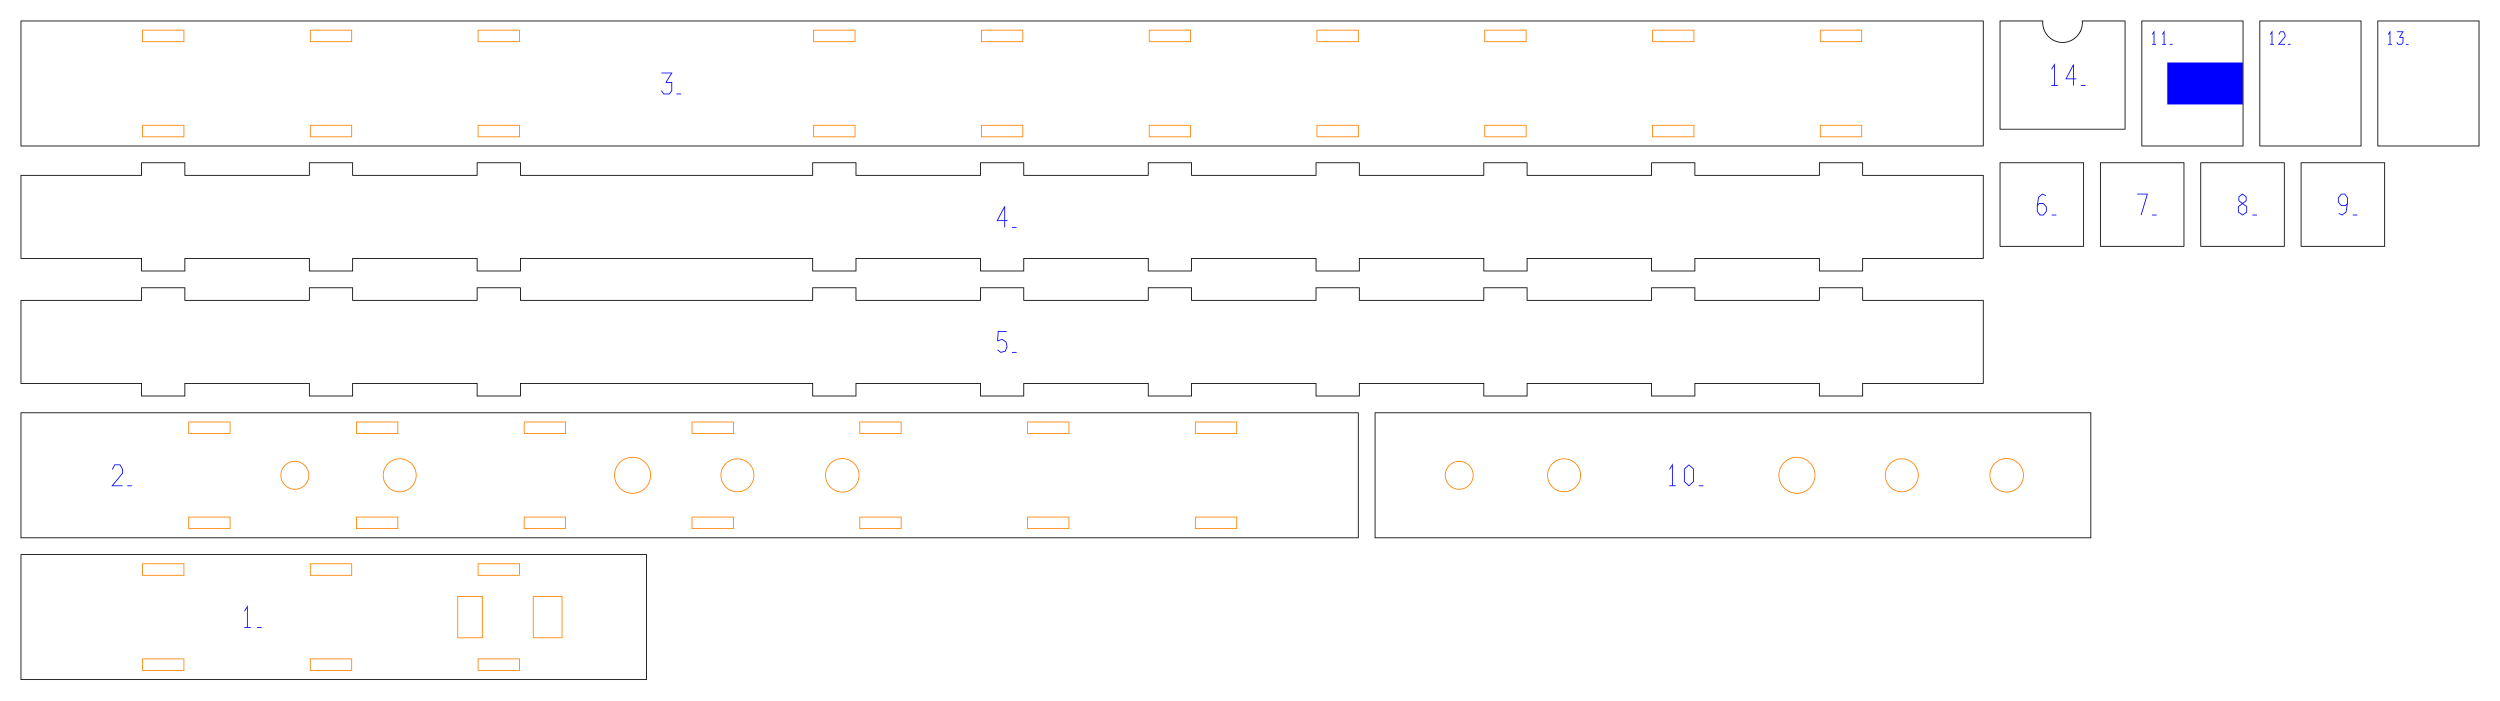
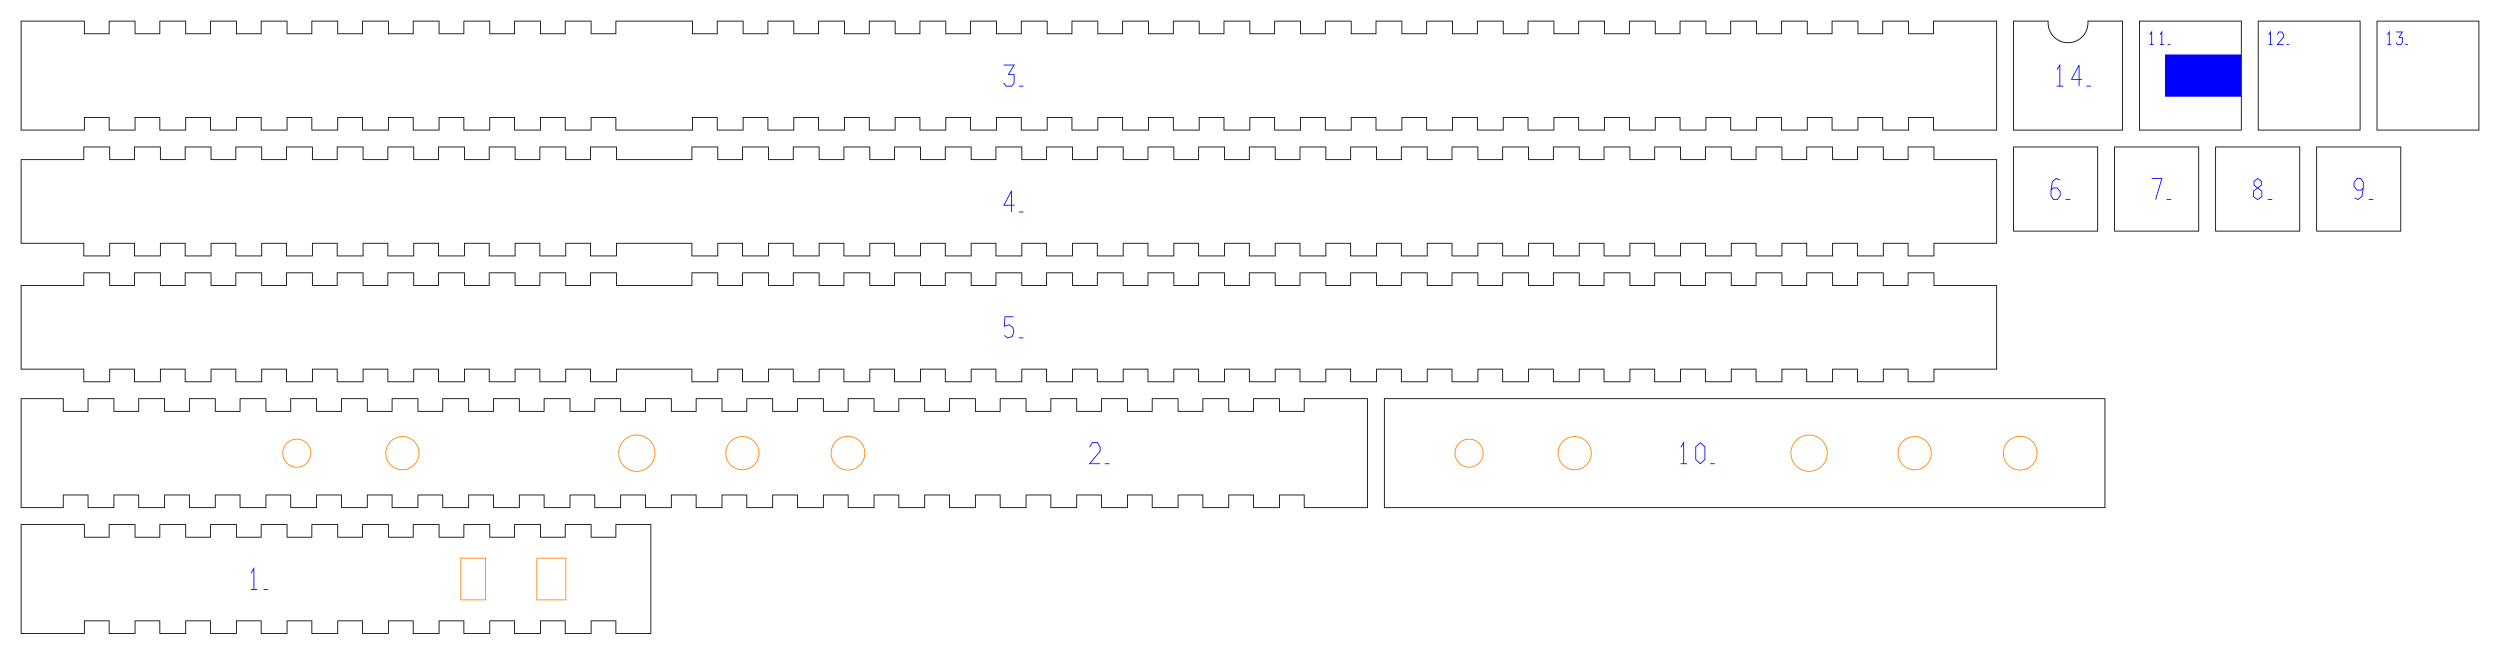
- <svg xmlns="http://www.w3.org/2000/svg" width="596.02mm" height="167.02mm" viewBox="0 0 596.02 167.02">
+ <svg xmlns="http://www.w3.org/2000/svg" width="592.02mm" height="155.02mm" viewBox="0 0 592.02 155.02">
  <g fill="none" stroke="#0000ff" stroke-width="0.2">
-     <path d="M 157.673,17.402 L 160.153,17.402 L 158.758,19.652" />
-     <path d="M 158.758,19.652 L 160.153,19.652 L 160.153,21.602 L 159.595,22.402 L 158.231,22.402 L 157.673,21.602" />
-     <path d="M 161.263,22.402 L 162.363,22.402" />
-     <path d="M 489.108,16.502 L 489.790,15.402 L 489.790,20.402" />
-     <path d="M 489.046,20.402 L 490.596,20.402" />
-     <path d="M 494.348,20.402 L 494.348,15.402 L 492.550,18.802 L 495.030,18.802" />
-     <path d="M 496.078,20.402 L 497.178,20.402" />
-     <path d="M 513.124,8.225 L 513.533,7.565 L 513.533,10.565" />
-     <path d="M 513.086,10.565 L 514.016,10.565" />
-     <path d="M 515.524,8.225 L 515.933,7.565 L 515.933,10.565" />
-     <path d="M 515.486,10.565 L 516.416,10.565" />
-     <path d="M 517.306,10.565 L 517.966,10.565" />
-     <path d="M 541.254,8.225 L 541.663,7.565 L 541.663,10.565" />
-     <path d="M 541.216,10.565 L 542.146,10.565" />
-     <path d="M 543.282,8.225 L 543.654,7.565 L 544.398,7.565 L 544.770,8.225 L 544.770,8.765 L 543.282,10.565 L 544.770,10.565" />
-     <path d="M 545.436,10.565 L 546.096,10.565" />
-     <path d="M 569.384,8.225 L 569.793,7.565 L 569.793,10.565" />
-     <path d="M 569.346,10.565 L 570.276,10.565" />
-     <path d="M 571.412,7.565 L 572.900,7.565 L 572.063,8.915" />
-     <path d="M 572.063,8.915 L 572.900,8.915 L 572.900,10.085 L 572.565,10.565 L 571.746,10.565 L 571.412,10.085" />
-     <path d="M 573.566,10.565 L 574.226,10.565" />
-     <path d="M 239.533,54.206 L 239.533,49.206 L 237.735,52.606 L 240.215,52.606" />
-     <path d="M 241.263,54.206 L 242.363,54.206" />
-     <path d="M 487.780,46.666 L 486.943,46.266 L 486.013,47.016 L 485.703,49.016 L 485.703,50.366 L 486.323,51.266 L 487.160,51.266 L 487.873,50.366 L 487.873,49.366 L 487.160,48.516 L 486.168,48.516 L 485.703,49.016" />
-     <path d="M 489.138,51.266 L 490.238,51.266" />
-     <path d="M 509.535,46.266 L 511.953,46.266 L 510.465,51.266" />
-     <path d="M 513.063,51.266 L 514.163,51.266" />
-     <path d="M 534.637,48.516 L 533.769,47.866 L 533.769,46.916 L 534.637,46.266 L 535.505,46.916 L 535.505,47.866 L 534.637,48.516 L 533.645,49.266 L 533.645,50.566 L 534.637,51.266 L 535.629,50.566 L 535.629,49.266 L 534.637,48.516" />
-     <path d="M 536.987,51.266 L 538.087,51.266" />
-     <path d="M 557.569,50.866 L 558.406,51.266 L 559.336,50.516 L 559.646,48.516 L 559.646,47.166 L 559.026,46.266 L 558.189,46.266 L 557.476,47.166 L 557.476,48.166 L 558.189,49.016 L 559.181,49.016 L 559.646,48.516" />
-     <path d="M 560.911,51.266 L 562.011,51.266" />
-     <path d="M 239.998,79.011 L 237.983,79.011 L 237.828,81.261 L 238.913,80.911 L 239.843,81.511 L 240.091,82.611 L 239.688,83.711 L 238.603,84.011 L 237.828,83.411" />
-     <path d="M 241.263,84.011 L 242.363,84.011" />
-     <path d="M 26.749,111.915 L 27.369,110.815 L 28.609,110.815 L 29.229,111.915 L 29.229,112.815 L 26.749,115.815 L 29.229,115.815" />
-     <path d="M 30.339,115.815 L 31.439,115.815" />
-     <path d="M 398.029,111.915 L 398.711,110.815 L 398.711,115.815" />
-     <path d="M 397.967,115.815 L 399.517,115.815" />
-     <path d="M 402.649,110.815 L 403.734,111.815 L 403.734,114.815 L 402.649,115.815 L 401.564,114.815 L 401.564,111.815 L 402.649,110.815" />
-     <path d="M 404.999,115.815 L 406.099,115.815" />
-     <path d="M 58.293,145.719 L 58.975,144.619 L 58.975,149.619" />
-     <path d="M 58.231,149.619 L 59.781,149.619" />
-     <path d="M 61.263,149.619 L 62.363,149.619" />
+     <path d="M 237.673,15.402 L 240.153,15.402 L 238.758,17.652" />
+     <path d="M 238.758,17.652 L 240.153,17.652 L 240.153,19.602 L 239.595,20.402 L 238.231,20.402 L 237.673,19.602" />
+     <path d="M 241.263,20.402 L 242.363,20.402" />
+     <path d="M 487.108,16.502 L 487.790,15.402 L 487.790,20.402" />
+     <path d="M 487.046,20.402 L 488.596,20.402" />
+     <path d="M 492.348,20.402 L 492.348,15.402 L 490.550,18.802 L 493.030,18.802" />
+     <path d="M 494.078,20.402 L 495.178,20.402" />
+     <path d="M 509.124,8.225 L 509.533,7.565 L 509.533,10.565" />
+     <path d="M 509.086,10.565 L 510.016,10.565" />
+     <path d="M 511.524,8.225 L 511.933,7.565 L 511.933,10.565" />
+     <path d="M 511.486,10.565 L 512.416,10.565" />
+     <path d="M 513.306,10.565 L 513.966,10.565" />
+     <path d="M 537.254,8.225 L 537.663,7.565 L 537.663,10.565" />
+     <path d="M 537.216,10.565 L 538.146,10.565" />
+     <path d="M 539.282,8.225 L 539.654,7.565 L 540.398,7.565 L 540.770,8.225 L 540.770,8.765 L 539.282,10.565 L 540.770,10.565" />
+     <path d="M 541.436,10.565 L 542.096,10.565" />
+     <path d="M 565.384,8.225 L 565.793,7.565 L 565.793,10.565" />
+     <path d="M 565.346,10.565 L 566.276,10.565" />
+     <path d="M 567.412,7.565 L 568.900,7.565 L 568.063,8.915" />
+     <path d="M 568.063,8.915 L 568.900,8.915 L 568.900,10.085 L 568.565,10.565 L 567.746,10.565 L 567.412,10.085" />
+     <path d="M 569.566,10.565 L 570.226,10.565" />
+     <path d="M 239.533,50.206 L 239.533,45.206 L 237.735,48.606 L 240.215,48.606" />
+     <path d="M 241.263,50.206 L 242.363,50.206" />
+     <path d="M 487.780,42.666 L 486.943,42.266 L 486.013,43.016 L 485.703,45.016 L 485.703,46.366 L 486.323,47.266 L 487.160,47.266 L 487.873,46.366 L 487.873,45.366 L 487.160,44.516 L 486.168,44.516 L 485.703,45.016" />
+     <path d="M 489.138,47.266 L 490.238,47.266" />
+     <path d="M 509.535,42.266 L 511.953,42.266 L 510.465,47.266" />
+     <path d="M 513.063,47.266 L 514.163,47.266" />
+     <path d="M 534.637,44.516 L 533.769,43.866 L 533.769,42.916 L 534.637,42.266 L 535.505,42.916 L 535.505,43.866 L 534.637,44.516 L 533.645,45.266 L 533.645,46.566 L 534.637,47.266 L 535.629,46.566 L 535.629,45.266 L 534.637,44.516" />
+     <path d="M 536.987,47.266 L 538.087,47.266" />
+     <path d="M 557.569,46.866 L 558.406,47.266 L 559.336,46.516 L 559.646,44.516 L 559.646,43.166 L 559.026,42.266 L 558.189,42.266 L 557.476,43.166 L 557.476,44.166 L 558.189,45.016 L 559.181,45.016 L 559.646,44.516" />
+     <path d="M 560.911,47.266 L 562.011,47.266" />
+     <path d="M 239.998,75.011 L 237.983,75.011 L 237.828,77.261 L 238.913,76.911 L 239.843,77.511 L 240.091,78.611 L 239.688,79.711 L 238.603,80.011 L 237.828,79.411" />
+     <path d="M 241.263,80.011 L 242.363,80.011" />
+     <path d="M 258.045,105.915 L 258.665,104.815 L 259.905,104.815 L 260.525,105.915 L 260.525,106.815 L 258.045,109.815 L 260.525,109.815" />
+     <path d="M 261.635,109.815 L 262.735,109.815" />
+     <path d="M 398.029,105.915 L 398.711,104.815 L 398.711,109.815" />
+     <path d="M 397.967,109.815 L 399.517,109.815" />
+     <path d="M 402.649,104.815 L 403.734,105.815 L 403.734,108.815 L 402.649,109.815 L 401.564,108.815 L 401.564,105.815 L 402.649,104.815" />
+     <path d="M 404.999,109.815 L 406.099,109.815" />
+     <path d="M 59.445,135.719 L 60.127,134.619 L 60.127,139.619" />
+     <path d="M 59.383,139.619 L 60.933,139.619" />
+     <path d="M 62.415,139.619 L 63.515,139.619" />
  </g>
  <g fill="#0000ff" stroke="none">
-     <path d="M 516.696,14.902 L 534.696,14.902 L 534.696,24.902 L 516.696,24.902 Z" />
+     <path d="M 512.696,12.902 L 530.696,12.902 L 530.696,22.902 L 512.696,22.902 Z" />
  </g>
  <g fill="none" stroke="#ff8000" stroke-width="0.2">
-     <path d="M 33.978,7.190 L 43.848,7.190 L 43.848,9.940 L 33.978,9.940 Z" />
-     <path d="M 33.978,29.864 L 43.848,29.864 L 43.848,32.614 L 33.978,32.614 Z" />
-     <path d="M 73.978,7.190 L 83.848,7.190 L 83.848,9.940 L 73.978,9.940 Z" />
-     <path d="M 73.978,29.864 L 83.848,29.864 L 83.848,32.614 L 73.978,32.614 Z" />
-     <path d="M 113.978,7.190 L 123.848,7.190 L 123.848,9.940 L 113.978,9.940 Z" />
-     <path d="M 113.978,29.864 L 123.848,29.864 L 123.848,32.614 L 113.978,32.614 Z" />
-     <path d="M 193.978,7.190 L 203.848,7.190 L 203.848,9.940 L 193.978,9.940 Z" />
-     <path d="M 193.978,29.864 L 203.848,29.864 L 203.848,32.614 L 193.978,32.614 Z" />
-     <path d="M 233.978,7.190 L 243.848,7.190 L 243.848,9.940 L 233.978,9.940 Z" />
-     <path d="M 233.978,29.864 L 243.848,29.864 L 243.848,32.614 L 233.978,32.614 Z" />
-     <path d="M 273.978,7.190 L 283.848,7.190 L 283.848,9.940 L 273.978,9.940 Z" />
-     <path d="M 273.978,29.864 L 283.848,29.864 L 283.848,32.614 L 273.978,32.614 Z" />
-     <path d="M 313.978,7.190 L 323.848,7.190 L 323.848,9.940 L 313.978,9.940 Z" />
-     <path d="M 313.978,29.864 L 323.848,29.864 L 323.848,32.614 L 313.978,32.614 Z" />
-     <path d="M 353.978,7.190 L 363.848,7.190 L 363.848,9.940 L 353.978,9.940 Z" />
-     <path d="M 353.978,29.864 L 363.848,29.864 L 363.848,32.614 L 353.978,32.614 Z" />
-     <path d="M 393.978,7.190 L 403.848,7.190 L 403.848,9.940 L 393.978,9.940 Z" />
-     <path d="M 393.978,29.864 L 403.848,29.864 L 403.848,32.614 L 393.978,32.614 Z" />
-     <path d="M 433.978,7.190 L 443.848,7.190 L 443.848,9.940 L 433.978,9.940 Z" />
-     <path d="M 433.978,29.864 L 443.848,29.864 L 443.848,32.614 L 433.978,32.614 Z" />
-     <circle cx="200.810" cy="113.315" r="3.999" />
-     <circle cx="175.810" cy="113.315" r="3.935" />
-     <circle cx="150.810" cy="113.315" r="4.300" />
-     <circle cx="95.295" cy="113.315" r="3.935" />
-     <circle cx="70.295" cy="113.315" r="3.339" />
-     <path d="M 44.978,100.603 L 54.848,100.603 L 54.848,103.353 L 44.978,103.353 Z" />
-     <path d="M 44.978,123.277 L 54.848,123.277 L 54.848,126.027 L 44.978,126.027 Z" />
-     <path d="M 84.978,100.603 L 94.848,100.603 L 94.848,103.353 L 84.978,103.353 Z" />
-     <path d="M 84.978,123.277 L 94.848,123.277 L 94.848,126.027 L 84.978,126.027 Z" />
-     <path d="M 124.978,100.603 L 134.848,100.603 L 134.848,103.353 L 124.978,103.353 Z" />
-     <path d="M 124.978,123.277 L 134.848,123.277 L 134.848,126.027 L 124.978,126.027 Z" />
-     <path d="M 164.978,100.603 L 174.848,100.603 L 174.848,103.353 L 164.978,103.353 Z" />
-     <path d="M 164.978,123.277 L 174.848,123.277 L 174.848,126.027 L 164.978,126.027 Z" />
-     <path d="M 204.978,100.603 L 214.848,100.603 L 214.848,103.353 L 204.978,103.353 Z" />
-     <path d="M 204.978,123.277 L 214.848,123.277 L 214.848,126.027 L 204.978,126.027 Z" />
-     <path d="M 244.978,100.603 L 254.848,100.603 L 254.848,103.353 L 244.978,103.353 Z" />
-     <path d="M 244.978,123.277 L 254.848,123.277 L 254.848,126.027 L 244.978,126.027 Z" />
-     <path d="M 284.978,100.603 L 294.848,100.603 L 294.848,103.353 L 284.978,103.353 Z" />
-     <path d="M 284.978,123.277 L 294.848,123.277 L 294.848,126.027 L 284.978,126.027 Z" />
-     <circle cx="478.406" cy="113.315" r="3.999" />
-     <circle cx="453.406" cy="113.315" r="3.935" />
-     <circle cx="428.406" cy="113.315" r="4.300" />
-     <circle cx="372.891" cy="113.315" r="3.935" />
-     <circle cx="347.891" cy="113.315" r="3.339" />
-     <path d="M 109.130,142.184 L 115.000,142.184 L 115.000,152.054 L 109.130,152.054 Z" />
-     <path d="M 127.130,142.184 L 134.000,142.184 L 134.000,152.054 L 127.130,152.054 Z" />
-     <path d="M 33.978,134.407 L 43.848,134.407 L 43.848,137.157 L 33.978,137.157 Z" />
-     <path d="M 33.978,157.081 L 43.848,157.081 L 43.848,159.831 L 33.978,159.831 Z" />
-     <path d="M 73.978,134.407 L 83.848,134.407 L 83.848,137.157 L 73.978,137.157 Z" />
-     <path d="M 73.978,157.081 L 83.848,157.081 L 83.848,159.831 L 73.978,159.831 Z" />
-     <path d="M 113.978,134.407 L 123.848,134.407 L 123.848,137.157 L 113.978,137.157 Z" />
-     <path d="M 113.978,157.081 L 123.848,157.081 L 123.848,159.831 L 113.978,159.831 Z" />
+     <circle cx="200.810" cy="107.315" r="3.999" />
+     <circle cx="175.810" cy="107.315" r="3.935" />
+     <circle cx="150.810" cy="107.315" r="4.300" />
+     <circle cx="95.295" cy="107.315" r="3.935" />
+     <circle cx="70.295" cy="107.315" r="3.339" />
+     <circle cx="478.406" cy="107.315" r="3.999" />
+     <circle cx="453.406" cy="107.315" r="3.935" />
+     <circle cx="428.406" cy="107.315" r="4.300" />
+     <circle cx="372.891" cy="107.315" r="3.935" />
+     <circle cx="347.891" cy="107.315" r="3.339" />
+     <path d="M 109.130,132.184 L 115.000,132.184 L 115.000,142.054 L 109.130,142.054 Z" />
+     <path d="M 127.130,132.184 L 134.000,132.184 L 134.000,142.054 L 127.130,142.054 Z" />
  </g>
  <g fill="none" stroke="#000000" stroke-width="0.2">
-     <path d="M 5.000,5.000 L 472.826,5.000 L 472.826,34.804 L 5.000,34.804 Z" />
-     <path d="M 476.826,5.000 L 487.015,5.000 A 4.730 4.730 0 1 0 496.442,5.000 L 506.631,5.000 L 506.631,30.804 L 476.826,30.804 Z" />
-     <path d="M 510.631,5.000 L 534.761,5.000 L 534.761,34.804 L 510.631,34.804 Z" />
-     <path d="M 538.761,5.000 L 562.891,5.000 L 562.891,34.804 L 538.761,34.804 Z" />
-     <path d="M 566.891,5.000 L 591.021,5.000 L 591.021,34.804 L 566.891,34.804 Z" />
-     <path d="M 5.000,41.804 L 33.753,41.804 L 33.753,38.804 L 44.073,38.804 L 44.073,41.804 L 73.753,41.804 L 73.753,38.804 L 84.073,38.804 L 84.073,41.804 L 113.753,41.804 L 113.753,38.804 L 124.073,38.804 L 124.073,41.804 L 193.753,41.804 L 193.753,38.804 L 204.073,38.804 L 204.073,41.804 L 233.753,41.804 L 233.753,38.804 L 244.073,38.804 L 244.073,41.804 L 273.753,41.804 L 273.753,38.804 L 284.073,38.804 L 284.073,41.804 L 313.753,41.804 L 313.753,38.804 L 324.073,38.804 L 324.073,41.804 L 353.753,41.804 L 353.753,38.804 L 364.073,38.804 L 364.073,41.804 L 393.753,41.804 L 393.753,38.804 L 404.073,38.804 L 404.073,41.804 L 433.753,41.804 L 433.753,38.804 L 444.073,38.804 L 444.073,41.804 L 472.826,41.804 L 472.826,61.608 L 444.073,61.608 L 444.073,64.608 L 433.753,64.608 L 433.753,61.608 L 404.073,61.608 L 404.073,64.608 L 393.753,64.608 L 393.753,61.608 L 364.073,61.608 L 364.073,64.608 L 353.753,64.608 L 353.753,61.608 L 324.073,61.608 L 324.073,64.608 L 313.753,64.608 L 313.753,61.608 L 284.073,61.608 L 284.073,64.608 L 273.753,64.608 L 273.753,61.608 L 244.073,61.608 L 244.073,64.608 L 233.753,64.608 L 233.753,61.608 L 204.073,61.608 L 204.073,64.608 L 193.753,64.608 L 193.753,61.608 L 124.073,61.608 L 124.073,64.608 L 113.753,64.608 L 113.753,61.608 L 84.073,61.608 L 84.073,64.608 L 73.753,64.608 L 73.753,61.608 L 44.073,61.608 L 44.073,64.608 L 33.753,64.608 L 33.753,61.608 L 5.000,61.608 Z" />
-     <path d="M 476.826,38.804 L 496.751,38.804 L 496.751,58.728 L 476.826,58.728 Z" />
-     <path d="M 500.751,38.804 L 520.675,38.804 L 520.675,58.728 L 500.751,58.728 Z" />
-     <path d="M 524.675,38.804 L 544.599,38.804 L 544.599,58.728 L 524.675,58.728 Z" />
-     <path d="M 548.599,38.804 L 568.523,38.804 L 568.523,58.728 L 548.599,58.728 Z" />
-     <path d="M 5.000,71.608 L 33.753,71.608 L 33.753,68.608 L 44.073,68.608 L 44.073,71.608 L 73.753,71.608 L 73.753,68.608 L 84.073,68.608 L 84.073,71.608 L 113.753,71.608 L 113.753,68.608 L 124.073,68.608 L 124.073,71.608 L 193.753,71.608 L 193.753,68.608 L 204.073,68.608 L 204.073,71.608 L 233.753,71.608 L 233.753,68.608 L 244.073,68.608 L 244.073,71.608 L 273.753,71.608 L 273.753,68.608 L 284.073,68.608 L 284.073,71.608 L 313.753,71.608 L 313.753,68.608 L 324.073,68.608 L 324.073,71.608 L 353.753,71.608 L 353.753,68.608 L 364.073,68.608 L 364.073,71.608 L 393.753,71.608 L 393.753,68.608 L 404.073,68.608 L 404.073,71.608 L 433.753,71.608 L 433.753,68.608 L 444.073,68.608 L 444.073,71.608 L 472.826,71.608 L 472.826,91.413 L 444.073,91.413 L 444.073,94.413 L 433.753,94.413 L 433.753,91.413 L 404.073,91.413 L 404.073,94.413 L 393.753,94.413 L 393.753,91.413 L 364.073,91.413 L 364.073,94.413 L 353.753,94.413 L 353.753,91.413 L 324.073,91.413 L 324.073,94.413 L 313.753,94.413 L 313.753,91.413 L 284.073,91.413 L 284.073,94.413 L 273.753,94.413 L 273.753,91.413 L 244.073,91.413 L 244.073,94.413 L 233.753,94.413 L 233.753,91.413 L 204.073,91.413 L 204.073,94.413 L 193.753,94.413 L 193.753,91.413 L 124.073,91.413 L 124.073,94.413 L 113.753,94.413 L 113.753,91.413 L 84.073,91.413 L 84.073,94.413 L 73.753,94.413 L 73.753,91.413 L 44.073,91.413 L 44.073,94.413 L 33.753,94.413 L 33.753,91.413 L 5.000,91.413 Z" />
-     <path d="M 5.000,98.413 L 323.826,98.413 L 323.826,128.217 L 5.000,128.217 Z" />
-     <path d="M 327.826,98.413 L 498.471,98.413 L 498.471,128.217 L 327.826,128.217 Z" />
-     <path d="M 5.000,132.217 L 154.130,132.217 L 154.130,162.021 L 5.000,162.021 Z" />
+     <path d="M 5.000,5.000 L 19.978,5.000 L 19.978,8.000 L 25.848,8.000 L 25.848,5.000 L 31.978,5.000 L 31.978,8.000 L 37.848,8.000 L 37.848,5.000 L 43.978,5.000 L 43.978,8.000 L 49.848,8.000 L 49.848,5.000 L 55.978,5.000 L 55.978,8.000 L 61.848,8.000 L 61.848,5.000 L 67.978,5.000 L 67.978,8.000 L 73.848,8.000 L 73.848,5.000 L 79.978,5.000 L 79.978,8.000 L 85.848,8.000 L 85.848,5.000 L 91.978,5.000 L 91.978,8.000 L 97.848,8.000 L 97.848,5.000 L 103.978,5.000 L 103.978,8.000 L 109.848,8.000 L 109.848,5.000 L 115.978,5.000 L 115.978,8.000 L 121.848,8.000 L 121.848,5.000 L 127.978,5.000 L 127.978,8.000 L 133.848,8.000 L 133.848,5.000 L 139.978,5.000 L 139.978,8.000 L 145.848,8.000 L 145.848,5.000 L 163.978,5.000 L 163.978,8.000 L 169.848,8.000 L 169.848,5.000 L 175.978,5.000 L 175.978,8.000 L 181.848,8.000 L 181.848,5.000 L 187.978,5.000 L 187.978,8.000 L 193.848,8.000 L 193.848,5.000 L 199.978,5.000 L 199.978,8.000 L 205.848,8.000 L 205.848,5.000 L 211.978,5.000 L 211.978,8.000 L 217.848,8.000 L 217.848,5.000 L 223.978,5.000 L 223.978,8.000 L 229.848,8.000 L 229.848,5.000 L 235.978,5.000 L 235.978,8.000 L 241.848,8.000 L 241.848,5.000 L 247.978,5.000 L 247.978,8.000 L 253.848,8.000 L 253.848,5.000 L 259.978,5.000 L 259.978,8.000 L 265.848,8.000 L 265.848,5.000 L 271.978,5.000 L 271.978,8.000 L 277.848,8.000 L 277.848,5.000 L 283.978,5.000 L 283.978,8.000 L 289.848,8.000 L 289.848,5.000 L 295.978,5.000 L 295.978,8.000 L 301.848,8.000 L 301.848,5.000 L 307.978,5.000 L 307.978,8.000 L 313.848,8.000 L 313.848,5.000 L 319.978,5.000 L 319.978,8.000 L 325.848,8.000 L 325.848,5.000 L 331.978,5.000 L 331.978,8.000 L 337.848,8.000 L 337.848,5.000 L 343.978,5.000 L 343.978,8.000 L 349.848,8.000 L 349.848,5.000 L 355.978,5.000 L 355.978,8.000 L 361.848,8.000 L 361.848,5.000 L 367.978,5.000 L 367.978,8.000 L 373.848,8.000 L 373.848,5.000 L 379.978,5.000 L 379.978,8.000 L 385.848,8.000 L 385.848,5.000 L 391.978,5.000 L 391.978,8.000 L 397.848,8.000 L 397.848,5.000 L 403.978,5.000 L 403.978,8.000 L 409.848,8.000 L 409.848,5.000 L 415.978,5.000 L 415.978,8.000 L 421.848,8.000 L 421.848,5.000 L 427.978,5.000 L 427.978,8.000 L 433.848,8.000 L 433.848,5.000 L 439.978,5.000 L 439.978,8.000 L 445.848,8.000 L 445.848,5.000 L 451.978,5.000 L 451.978,8.000 L 457.848,8.000 L 457.848,5.000 L 472.826,5.000 L 472.826,30.804 L 457.848,30.804 L 457.848,27.804 L 451.978,27.804 L 451.978,30.804 L 445.848,30.804 L 445.848,27.804 L 439.978,27.804 L 439.978,30.804 L 433.848,30.804 L 433.848,27.804 L 427.978,27.804 L 427.978,30.804 L 421.848,30.804 L 421.848,27.804 L 415.978,27.804 L 415.978,30.804 L 409.848,30.804 L 409.848,27.804 L 403.978,27.804 L 403.978,30.804 L 397.848,30.804 L 397.848,27.804 L 391.978,27.804 L 391.978,30.804 L 385.848,30.804 L 385.848,27.804 L 379.978,27.804 L 379.978,30.804 L 373.848,30.804 L 373.848,27.804 L 367.978,27.804 L 367.978,30.804 L 361.848,30.804 L 361.848,27.804 L 355.978,27.804 L 355.978,30.804 L 349.848,30.804 L 349.848,27.804 L 343.978,27.804 L 343.978,30.804 L 337.848,30.804 L 337.848,27.804 L 331.978,27.804 L 331.978,30.804 L 325.848,30.804 L 325.848,27.804 L 319.978,27.804 L 319.978,30.804 L 313.848,30.804 L 313.848,27.804 L 307.978,27.804 L 307.978,30.804 L 301.848,30.804 L 301.848,27.804 L 295.978,27.804 L 295.978,30.804 L 289.848,30.804 L 289.848,27.804 L 283.978,27.804 L 283.978,30.804 L 277.848,30.804 L 277.848,27.804 L 271.978,27.804 L 271.978,30.804 L 265.848,30.804 L 265.848,27.804 L 259.978,27.804 L 259.978,30.804 L 253.848,30.804 L 253.848,27.804 L 247.978,27.804 L 247.978,30.804 L 241.848,30.804 L 241.848,27.804 L 235.978,27.804 L 235.978,30.804 L 229.848,30.804 L 229.848,27.804 L 223.978,27.804 L 223.978,30.804 L 217.848,30.804 L 217.848,27.804 L 211.978,27.804 L 211.978,30.804 L 205.848,30.804 L 205.848,27.804 L 199.978,27.804 L 199.978,30.804 L 193.848,30.804 L 193.848,27.804 L 187.978,27.804 L 187.978,30.804 L 181.848,30.804 L 181.848,27.804 L 175.978,27.804 L 175.978,30.804 L 169.848,30.804 L 169.848,27.804 L 163.978,27.804 L 163.978,30.804 L 145.848,30.804 L 145.848,27.804 L 139.978,27.804 L 139.978,30.804 L 133.848,30.804 L 133.848,27.804 L 127.978,27.804 L 127.978,30.804 L 121.848,30.804 L 121.848,27.804 L 115.978,27.804 L 115.978,30.804 L 109.848,30.804 L 109.848,27.804 L 103.978,27.804 L 103.978,30.804 L 97.848,30.804 L 97.848,27.804 L 91.978,27.804 L 91.978,30.804 L 85.848,30.804 L 85.848,27.804 L 79.978,27.804 L 79.978,30.804 L 73.848,30.804 L 73.848,27.804 L 67.978,27.804 L 67.978,30.804 L 61.848,30.804 L 61.848,27.804 L 55.978,27.804 L 55.978,30.804 L 49.848,30.804 L 49.848,27.804 L 43.978,27.804 L 43.978,30.804 L 37.848,30.804 L 37.848,27.804 L 31.978,27.804 L 31.978,30.804 L 25.848,30.804 L 25.848,27.804 L 19.978,27.804 L 19.978,30.804 L 5.000,30.804 Z" />
+     <path d="M 476.826,5.000 L 485.015,5.000 A 4.730 4.730 0 1 0 494.442,5.000 L 502.631,5.000 L 502.631,30.804 L 476.826,30.804 Z" />
+     <path d="M 506.631,5.000 L 530.761,5.000 L 530.761,30.804 L 506.631,30.804 Z" />
+     <path d="M 534.761,5.000 L 558.891,5.000 L 558.891,30.804 L 534.761,30.804 Z" />
+     <path d="M 562.891,5.000 L 587.021,5.000 L 587.021,30.804 L 562.891,30.804 Z" />
+     <path d="M 5.000,37.804 L 19.848,37.804 L 19.848,34.804 L 25.978,34.804 L 25.978,37.804 L 31.848,37.804 L 31.848,34.804 L 37.978,34.804 L 37.978,37.804 L 43.848,37.804 L 43.848,34.804 L 49.978,34.804 L 49.978,37.804 L 55.848,37.804 L 55.848,34.804 L 61.978,34.804 L 61.978,37.804 L 67.848,37.804 L 67.848,34.804 L 73.978,34.804 L 73.978,37.804 L 79.848,37.804 L 79.848,34.804 L 85.978,34.804 L 85.978,37.804 L 91.848,37.804 L 91.848,34.804 L 97.978,34.804 L 97.978,37.804 L 103.848,37.804 L 103.848,34.804 L 109.978,34.804 L 109.978,37.804 L 115.848,37.804 L 115.848,34.804 L 121.978,34.804 L 121.978,37.804 L 127.848,37.804 L 127.848,34.804 L 133.978,34.804 L 133.978,37.804 L 139.848,37.804 L 139.848,34.804 L 145.978,34.804 L 145.978,37.804 L 163.848,37.804 L 163.848,34.804 L 169.978,34.804 L 169.978,37.804 L 175.848,37.804 L 175.848,34.804 L 181.978,34.804 L 181.978,37.804 L 187.848,37.804 L 187.848,34.804 L 193.978,34.804 L 193.978,37.804 L 199.848,37.804 L 199.848,34.804 L 205.978,34.804 L 205.978,37.804 L 211.848,37.804 L 211.848,34.804 L 217.978,34.804 L 217.978,37.804 L 223.848,37.804 L 223.848,34.804 L 229.978,34.804 L 229.978,37.804 L 235.848,37.804 L 235.848,34.804 L 241.978,34.804 L 241.978,37.804 L 247.848,37.804 L 247.848,34.804 L 253.978,34.804 L 253.978,37.804 L 259.848,37.804 L 259.848,34.804 L 265.978,34.804 L 265.978,37.804 L 271.848,37.804 L 271.848,34.804 L 277.978,34.804 L 277.978,37.804 L 283.848,37.804 L 283.848,34.804 L 289.978,34.804 L 289.978,37.804 L 295.848,37.804 L 295.848,34.804 L 301.978,34.804 L 301.978,37.804 L 307.848,37.804 L 307.848,34.804 L 313.978,34.804 L 313.978,37.804 L 319.848,37.804 L 319.848,34.804 L 325.978,34.804 L 325.978,37.804 L 331.848,37.804 L 331.848,34.804 L 337.978,34.804 L 337.978,37.804 L 343.848,37.804 L 343.848,34.804 L 349.978,34.804 L 349.978,37.804 L 355.848,37.804 L 355.848,34.804 L 361.978,34.804 L 361.978,37.804 L 367.848,37.804 L 367.848,34.804 L 373.978,34.804 L 373.978,37.804 L 379.848,37.804 L 379.848,34.804 L 385.978,34.804 L 385.978,37.804 L 391.848,37.804 L 391.848,34.804 L 397.978,34.804 L 397.978,37.804 L 403.848,37.804 L 403.848,34.804 L 409.978,34.804 L 409.978,37.804 L 415.848,37.804 L 415.848,34.804 L 421.978,34.804 L 421.978,37.804 L 427.848,37.804 L 427.848,34.804 L 433.978,34.804 L 433.978,37.804 L 439.848,37.804 L 439.848,34.804 L 445.978,34.804 L 445.978,37.804 L 451.848,37.804 L 451.848,34.804 L 457.978,34.804 L 457.978,37.804 L 472.826,37.804 L 472.826,57.608 L 457.978,57.608 L 457.978,60.608 L 451.848,60.608 L 451.848,57.608 L 445.978,57.608 L 445.978,60.608 L 439.848,60.608 L 439.848,57.608 L 433.978,57.608 L 433.978,60.608 L 427.848,60.608 L 427.848,57.608 L 421.978,57.608 L 421.978,60.608 L 415.848,60.608 L 415.848,57.608 L 409.978,57.608 L 409.978,60.608 L 403.848,60.608 L 403.848,57.608 L 397.978,57.608 L 397.978,60.608 L 391.848,60.608 L 391.848,57.608 L 385.978,57.608 L 385.978,60.608 L 379.848,60.608 L 379.848,57.608 L 373.978,57.608 L 373.978,60.608 L 367.848,60.608 L 367.848,57.608 L 361.978,57.608 L 361.978,60.608 L 355.848,60.608 L 355.848,57.608 L 349.978,57.608 L 349.978,60.608 L 343.848,60.608 L 343.848,57.608 L 337.978,57.608 L 337.978,60.608 L 331.848,60.608 L 331.848,57.608 L 325.978,57.608 L 325.978,60.608 L 319.848,60.608 L 319.848,57.608 L 313.978,57.608 L 313.978,60.608 L 307.848,60.608 L 307.848,57.608 L 301.978,57.608 L 301.978,60.608 L 295.848,60.608 L 295.848,57.608 L 289.978,57.608 L 289.978,60.608 L 283.848,60.608 L 283.848,57.608 L 277.978,57.608 L 277.978,60.608 L 271.848,60.608 L 271.848,57.608 L 265.978,57.608 L 265.978,60.608 L 259.848,60.608 L 259.848,57.608 L 253.978,57.608 L 253.978,60.608 L 247.848,60.608 L 247.848,57.608 L 241.978,57.608 L 241.978,60.608 L 235.848,60.608 L 235.848,57.608 L 229.978,57.608 L 229.978,60.608 L 223.848,60.608 L 223.848,57.608 L 217.978,57.608 L 217.978,60.608 L 211.848,60.608 L 211.848,57.608 L 205.978,57.608 L 205.978,60.608 L 199.848,60.608 L 199.848,57.608 L 193.978,57.608 L 193.978,60.608 L 187.848,60.608 L 187.848,57.608 L 181.978,57.608 L 181.978,60.608 L 175.848,60.608 L 175.848,57.608 L 169.978,57.608 L 169.978,60.608 L 163.848,60.608 L 163.848,57.608 L 145.978,57.608 L 145.978,60.608 L 139.848,60.608 L 139.848,57.608 L 133.978,57.608 L 133.978,60.608 L 127.848,60.608 L 127.848,57.608 L 121.978,57.608 L 121.978,60.608 L 115.848,60.608 L 115.848,57.608 L 109.978,57.608 L 109.978,60.608 L 103.848,60.608 L 103.848,57.608 L 97.978,57.608 L 97.978,60.608 L 91.848,60.608 L 91.848,57.608 L 85.978,57.608 L 85.978,60.608 L 79.848,60.608 L 79.848,57.608 L 73.978,57.608 L 73.978,60.608 L 67.848,60.608 L 67.848,57.608 L 61.978,57.608 L 61.978,60.608 L 55.848,60.608 L 55.848,57.608 L 49.978,57.608 L 49.978,60.608 L 43.848,60.608 L 43.848,57.608 L 37.978,57.608 L 37.978,60.608 L 31.848,60.608 L 31.848,57.608 L 25.978,57.608 L 25.978,60.608 L 19.848,60.608 L 19.848,57.608 L 5.000,57.608 Z" />
+     <path d="M 476.826,34.804 L 496.751,34.804 L 496.751,54.728 L 476.826,54.728 Z" />
+     <path d="M 500.751,34.804 L 520.675,34.804 L 520.675,54.728 L 500.751,54.728 Z" />
+     <path d="M 524.675,34.804 L 544.599,34.804 L 544.599,54.728 L 524.675,54.728 Z" />
+     <path d="M 548.599,34.804 L 568.523,34.804 L 568.523,54.728 L 548.599,54.728 Z" />
+     <path d="M 5.000,67.608 L 19.848,67.608 L 19.848,64.608 L 25.978,64.608 L 25.978,67.608 L 31.848,67.608 L 31.848,64.608 L 37.978,64.608 L 37.978,67.608 L 43.848,67.608 L 43.848,64.608 L 49.978,64.608 L 49.978,67.608 L 55.848,67.608 L 55.848,64.608 L 61.978,64.608 L 61.978,67.608 L 67.848,67.608 L 67.848,64.608 L 73.978,64.608 L 73.978,67.608 L 79.848,67.608 L 79.848,64.608 L 85.978,64.608 L 85.978,67.608 L 91.848,67.608 L 91.848,64.608 L 97.978,64.608 L 97.978,67.608 L 103.848,67.608 L 103.848,64.608 L 109.978,64.608 L 109.978,67.608 L 115.848,67.608 L 115.848,64.608 L 121.978,64.608 L 121.978,67.608 L 127.848,67.608 L 127.848,64.608 L 133.978,64.608 L 133.978,67.608 L 139.848,67.608 L 139.848,64.608 L 145.978,64.608 L 145.978,67.608 L 163.848,67.608 L 163.848,64.608 L 169.978,64.608 L 169.978,67.608 L 175.848,67.608 L 175.848,64.608 L 181.978,64.608 L 181.978,67.608 L 187.848,67.608 L 187.848,64.608 L 193.978,64.608 L 193.978,67.608 L 199.848,67.608 L 199.848,64.608 L 205.978,64.608 L 205.978,67.608 L 211.848,67.608 L 211.848,64.608 L 217.978,64.608 L 217.978,67.608 L 223.848,67.608 L 223.848,64.608 L 229.978,64.608 L 229.978,67.608 L 235.848,67.608 L 235.848,64.608 L 241.978,64.608 L 241.978,67.608 L 247.848,67.608 L 247.848,64.608 L 253.978,64.608 L 253.978,67.608 L 259.848,67.608 L 259.848,64.608 L 265.978,64.608 L 265.978,67.608 L 271.848,67.608 L 271.848,64.608 L 277.978,64.608 L 277.978,67.608 L 283.848,67.608 L 283.848,64.608 L 289.978,64.608 L 289.978,67.608 L 295.848,67.608 L 295.848,64.608 L 301.978,64.608 L 301.978,67.608 L 307.848,67.608 L 307.848,64.608 L 313.978,64.608 L 313.978,67.608 L 319.848,67.608 L 319.848,64.608 L 325.978,64.608 L 325.978,67.608 L 331.848,67.608 L 331.848,64.608 L 337.978,64.608 L 337.978,67.608 L 343.848,67.608 L 343.848,64.608 L 349.978,64.608 L 349.978,67.608 L 355.848,67.608 L 355.848,64.608 L 361.978,64.608 L 361.978,67.608 L 367.848,67.608 L 367.848,64.608 L 373.978,64.608 L 373.978,67.608 L 379.848,67.608 L 379.848,64.608 L 385.978,64.608 L 385.978,67.608 L 391.848,67.608 L 391.848,64.608 L 397.978,64.608 L 397.978,67.608 L 403.848,67.608 L 403.848,64.608 L 409.978,64.608 L 409.978,67.608 L 415.848,67.608 L 415.848,64.608 L 421.978,64.608 L 421.978,67.608 L 427.848,67.608 L 427.848,64.608 L 433.978,64.608 L 433.978,67.608 L 439.848,67.608 L 439.848,64.608 L 445.978,64.608 L 445.978,67.608 L 451.848,67.608 L 451.848,64.608 L 457.978,64.608 L 457.978,67.608 L 472.826,67.608 L 472.826,87.413 L 457.978,87.413 L 457.978,90.413 L 451.848,90.413 L 451.848,87.413 L 445.978,87.413 L 445.978,90.413 L 439.848,90.413 L 439.848,87.413 L 433.978,87.413 L 433.978,90.413 L 427.848,90.413 L 427.848,87.413 L 421.978,87.413 L 421.978,90.413 L 415.848,90.413 L 415.848,87.413 L 409.978,87.413 L 409.978,90.413 L 403.848,90.413 L 403.848,87.413 L 397.978,87.413 L 397.978,90.413 L 391.848,90.413 L 391.848,87.413 L 385.978,87.413 L 385.978,90.413 L 379.848,90.413 L 379.848,87.413 L 373.978,87.413 L 373.978,90.413 L 367.848,90.413 L 367.848,87.413 L 361.978,87.413 L 361.978,90.413 L 355.848,90.413 L 355.848,87.413 L 349.978,87.413 L 349.978,90.413 L 343.848,90.413 L 343.848,87.413 L 337.978,87.413 L 337.978,90.413 L 331.848,90.413 L 331.848,87.413 L 325.978,87.413 L 325.978,90.413 L 319.848,90.413 L 319.848,87.413 L 313.978,87.413 L 313.978,90.413 L 307.848,90.413 L 307.848,87.413 L 301.978,87.413 L 301.978,90.413 L 295.848,90.413 L 295.848,87.413 L 289.978,87.413 L 289.978,90.413 L 283.848,90.413 L 283.848,87.413 L 277.978,87.413 L 277.978,90.413 L 271.848,90.413 L 271.848,87.413 L 265.978,87.413 L 265.978,90.413 L 259.848,90.413 L 259.848,87.413 L 253.978,87.413 L 253.978,90.413 L 247.848,90.413 L 247.848,87.413 L 241.978,87.413 L 241.978,90.413 L 235.848,90.413 L 235.848,87.413 L 229.978,87.413 L 229.978,90.413 L 223.848,90.413 L 223.848,87.413 L 217.978,87.413 L 217.978,90.413 L 211.848,90.413 L 211.848,87.413 L 205.978,87.413 L 205.978,90.413 L 199.848,90.413 L 199.848,87.413 L 193.978,87.413 L 193.978,90.413 L 187.848,90.413 L 187.848,87.413 L 181.978,87.413 L 181.978,90.413 L 175.848,90.413 L 175.848,87.413 L 169.978,87.413 L 169.978,90.413 L 163.848,90.413 L 163.848,87.413 L 145.978,87.413 L 145.978,90.413 L 139.848,90.413 L 139.848,87.413 L 133.978,87.413 L 133.978,90.413 L 127.848,90.413 L 127.848,87.413 L 121.978,87.413 L 121.978,90.413 L 115.848,90.413 L 115.848,87.413 L 109.978,87.413 L 109.978,90.413 L 103.848,90.413 L 103.848,87.413 L 97.978,87.413 L 97.978,90.413 L 91.848,90.413 L 91.848,87.413 L 85.978,87.413 L 85.978,90.413 L 79.848,90.413 L 79.848,87.413 L 73.978,87.413 L 73.978,90.413 L 67.848,90.413 L 67.848,87.413 L 61.978,87.413 L 61.978,90.413 L 55.848,90.413 L 55.848,87.413 L 49.978,87.413 L 49.978,90.413 L 43.848,90.413 L 43.848,87.413 L 37.978,87.413 L 37.978,90.413 L 31.848,90.413 L 31.848,87.413 L 25.978,87.413 L 25.978,90.413 L 19.848,90.413 L 19.848,87.413 L 5.000,87.413 Z" />
+     <path d="M 5.000,94.413 L 14.978,94.413 L 14.978,97.413 L 20.848,97.413 L 20.848,94.413 L 26.978,94.413 L 26.978,97.413 L 32.848,97.413 L 32.848,94.413 L 38.978,94.413 L 38.978,97.413 L 44.848,97.413 L 44.848,94.413 L 50.978,94.413 L 50.978,97.413 L 56.848,97.413 L 56.848,94.413 L 62.978,94.413 L 62.978,97.413 L 68.848,97.413 L 68.848,94.413 L 74.978,94.413 L 74.978,97.413 L 80.848,97.413 L 80.848,94.413 L 86.978,94.413 L 86.978,97.413 L 92.848,97.413 L 92.848,94.413 L 98.978,94.413 L 98.978,97.413 L 104.848,97.413 L 104.848,94.413 L 110.978,94.413 L 110.978,97.413 L 116.848,97.413 L 116.848,94.413 L 122.978,94.413 L 122.978,97.413 L 128.848,97.413 L 128.848,94.413 L 134.978,94.413 L 134.978,97.413 L 140.848,97.413 L 140.848,94.413 L 146.978,94.413 L 146.978,97.413 L 152.848,97.413 L 152.848,94.413 L 158.978,94.413 L 158.978,97.413 L 164.848,97.413 L 164.848,94.413 L 170.978,94.413 L 170.978,97.413 L 176.848,97.413 L 176.848,94.413 L 182.978,94.413 L 182.978,97.413 L 188.848,97.413 L 188.848,94.413 L 194.978,94.413 L 194.978,97.413 L 200.848,97.413 L 200.848,94.413 L 206.978,94.413 L 206.978,97.413 L 212.848,97.413 L 212.848,94.413 L 218.978,94.413 L 218.978,97.413 L 224.848,97.413 L 224.848,94.413 L 230.978,94.413 L 230.978,97.413 L 236.848,97.413 L 236.848,94.413 L 242.978,94.413 L 242.978,97.413 L 248.848,97.413 L 248.848,94.413 L 254.978,94.413 L 254.978,97.413 L 260.848,97.413 L 260.848,94.413 L 266.978,94.413 L 266.978,97.413 L 272.848,97.413 L 272.848,94.413 L 278.978,94.413 L 278.978,97.413 L 284.848,97.413 L 284.848,94.413 L 290.978,94.413 L 290.978,97.413 L 296.848,97.413 L 296.848,94.413 L 302.978,94.413 L 302.978,97.413 L 308.848,97.413 L 308.848,94.413 L 323.826,94.413 L 323.826,120.217 L 308.848,120.217 L 308.848,117.217 L 302.978,117.217 L 302.978,120.217 L 296.848,120.217 L 296.848,117.217 L 290.978,117.217 L 290.978,120.217 L 284.848,120.217 L 284.848,117.217 L 278.978,117.217 L 278.978,120.217 L 272.848,120.217 L 272.848,117.217 L 266.978,117.217 L 266.978,120.217 L 260.848,120.217 L 260.848,117.217 L 254.978,117.217 L 254.978,120.217 L 248.848,120.217 L 248.848,117.217 L 242.978,117.217 L 242.978,120.217 L 236.848,120.217 L 236.848,117.217 L 230.978,117.217 L 230.978,120.217 L 224.848,120.217 L 224.848,117.217 L 218.978,117.217 L 218.978,120.217 L 212.848,120.217 L 212.848,117.217 L 206.978,117.217 L 206.978,120.217 L 200.848,120.217 L 200.848,117.217 L 194.978,117.217 L 194.978,120.217 L 188.848,120.217 L 188.848,117.217 L 182.978,117.217 L 182.978,120.217 L 176.848,120.217 L 176.848,117.217 L 170.978,117.217 L 170.978,120.217 L 164.848,120.217 L 164.848,117.217 L 158.978,117.217 L 158.978,120.217 L 152.848,120.217 L 152.848,117.217 L 146.978,117.217 L 146.978,120.217 L 140.848,120.217 L 140.848,117.217 L 134.978,117.217 L 134.978,120.217 L 128.848,120.217 L 128.848,117.217 L 122.978,117.217 L 122.978,120.217 L 116.848,120.217 L 116.848,117.217 L 110.978,117.217 L 110.978,120.217 L 104.848,120.217 L 104.848,117.217 L 98.978,117.217 L 98.978,120.217 L 92.848,120.217 L 92.848,117.217 L 86.978,117.217 L 86.978,120.217 L 80.848,120.217 L 80.848,117.217 L 74.978,117.217 L 74.978,120.217 L 68.848,120.217 L 68.848,117.217 L 62.978,117.217 L 62.978,120.217 L 56.848,120.217 L 56.848,117.217 L 50.978,117.217 L 50.978,120.217 L 44.848,120.217 L 44.848,117.217 L 38.978,117.217 L 38.978,120.217 L 32.848,120.217 L 32.848,117.217 L 26.978,117.217 L 26.978,120.217 L 20.848,120.217 L 20.848,117.217 L 14.978,117.217 L 14.978,120.217 L 5.000,120.217 Z" />
+     <path d="M 327.826,94.413 L 498.471,94.413 L 498.471,120.217 L 327.826,120.217 Z" />
+     <path d="M 5.000,124.217 L 19.978,124.217 L 19.978,127.217 L 25.848,127.217 L 25.848,124.217 L 31.978,124.217 L 31.978,127.217 L 37.848,127.217 L 37.848,124.217 L 43.978,124.217 L 43.978,127.217 L 49.848,127.217 L 49.848,124.217 L 55.978,124.217 L 55.978,127.217 L 61.848,127.217 L 61.848,124.217 L 67.978,124.217 L 67.978,127.217 L 73.848,127.217 L 73.848,124.217 L 79.978,124.217 L 79.978,127.217 L 85.848,127.217 L 85.848,124.217 L 91.978,124.217 L 91.978,127.217 L 97.848,127.217 L 97.848,124.217 L 103.978,124.217 L 103.978,127.217 L 109.848,127.217 L 109.848,124.217 L 115.978,124.217 L 115.978,127.217 L 121.848,127.217 L 121.848,124.217 L 127.978,124.217 L 127.978,127.217 L 133.848,127.217 L 133.848,124.217 L 139.978,124.217 L 139.978,127.217 L 145.848,127.217 L 145.848,124.217 L 154.130,124.217 L 154.130,150.021 L 145.848,150.021 L 145.848,147.021 L 139.978,147.021 L 139.978,150.021 L 133.848,150.021 L 133.848,147.021 L 127.978,147.021 L 127.978,150.021 L 121.848,150.021 L 121.848,147.021 L 115.978,147.021 L 115.978,150.021 L 109.848,150.021 L 109.848,147.021 L 103.978,147.021 L 103.978,150.021 L 97.848,150.021 L 97.848,147.021 L 91.978,147.021 L 91.978,150.021 L 85.848,150.021 L 85.848,147.021 L 79.978,147.021 L 79.978,150.021 L 73.848,150.021 L 73.848,147.021 L 67.978,147.021 L 67.978,150.021 L 61.848,150.021 L 61.848,147.021 L 55.978,147.021 L 55.978,150.021 L 49.848,150.021 L 49.848,147.021 L 43.978,147.021 L 43.978,150.021 L 37.848,150.021 L 37.848,147.021 L 31.978,147.021 L 31.978,150.021 L 25.848,150.021 L 25.848,147.021 L 19.978,147.021 L 19.978,150.021 L 5.000,150.021 Z" />
  </g>
</svg>
